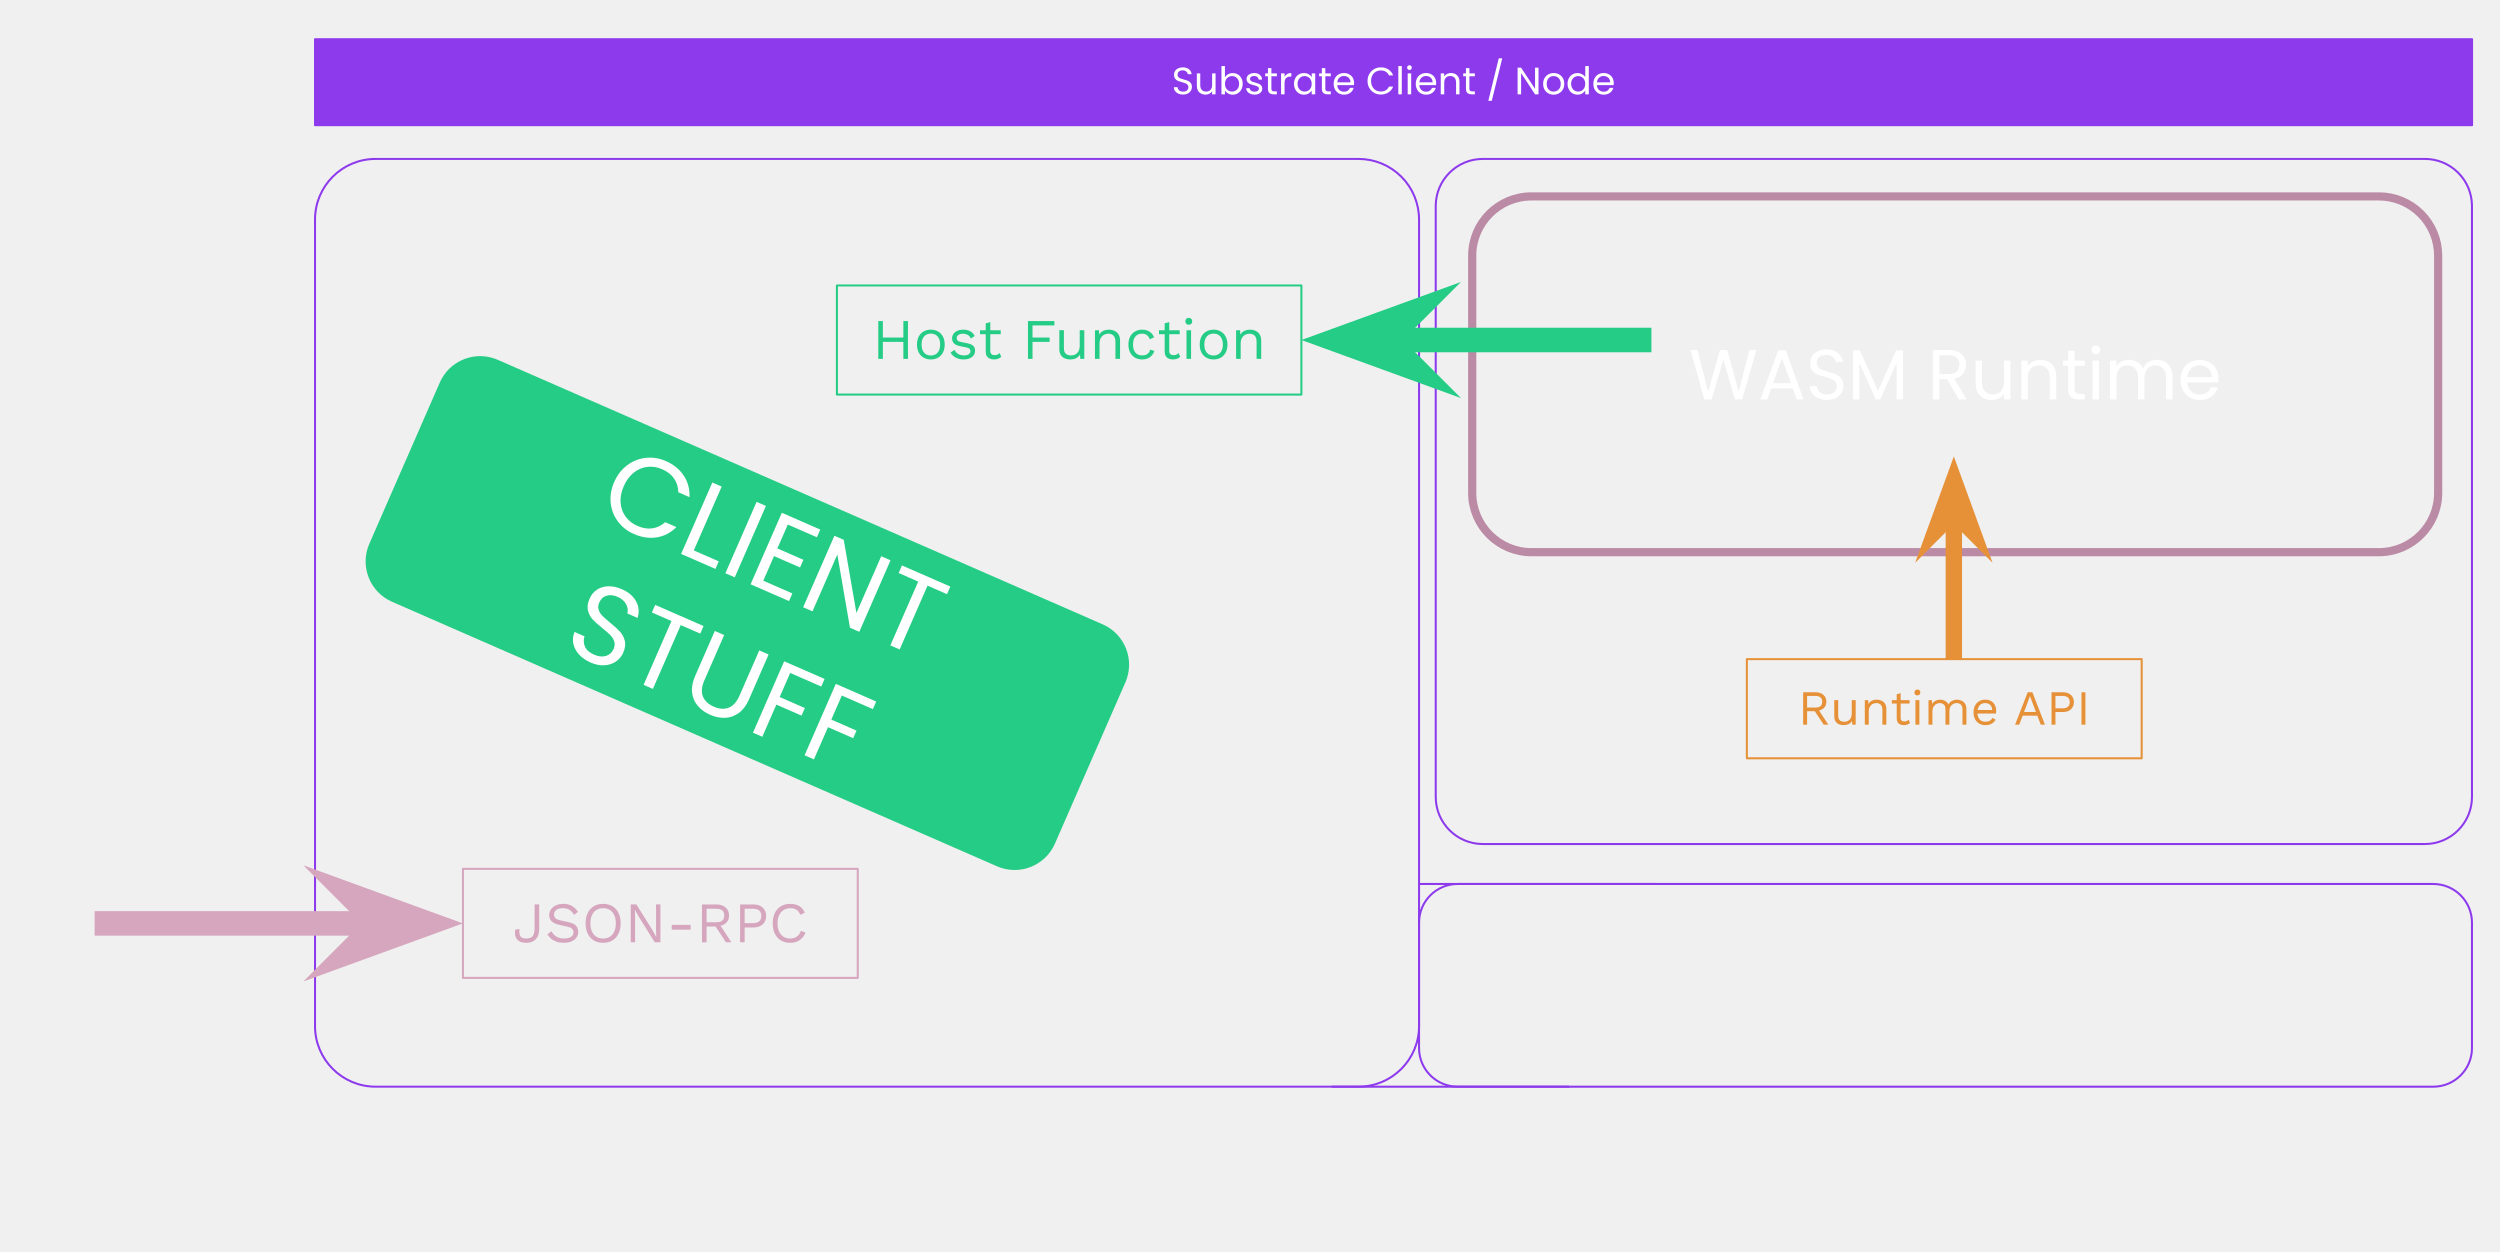
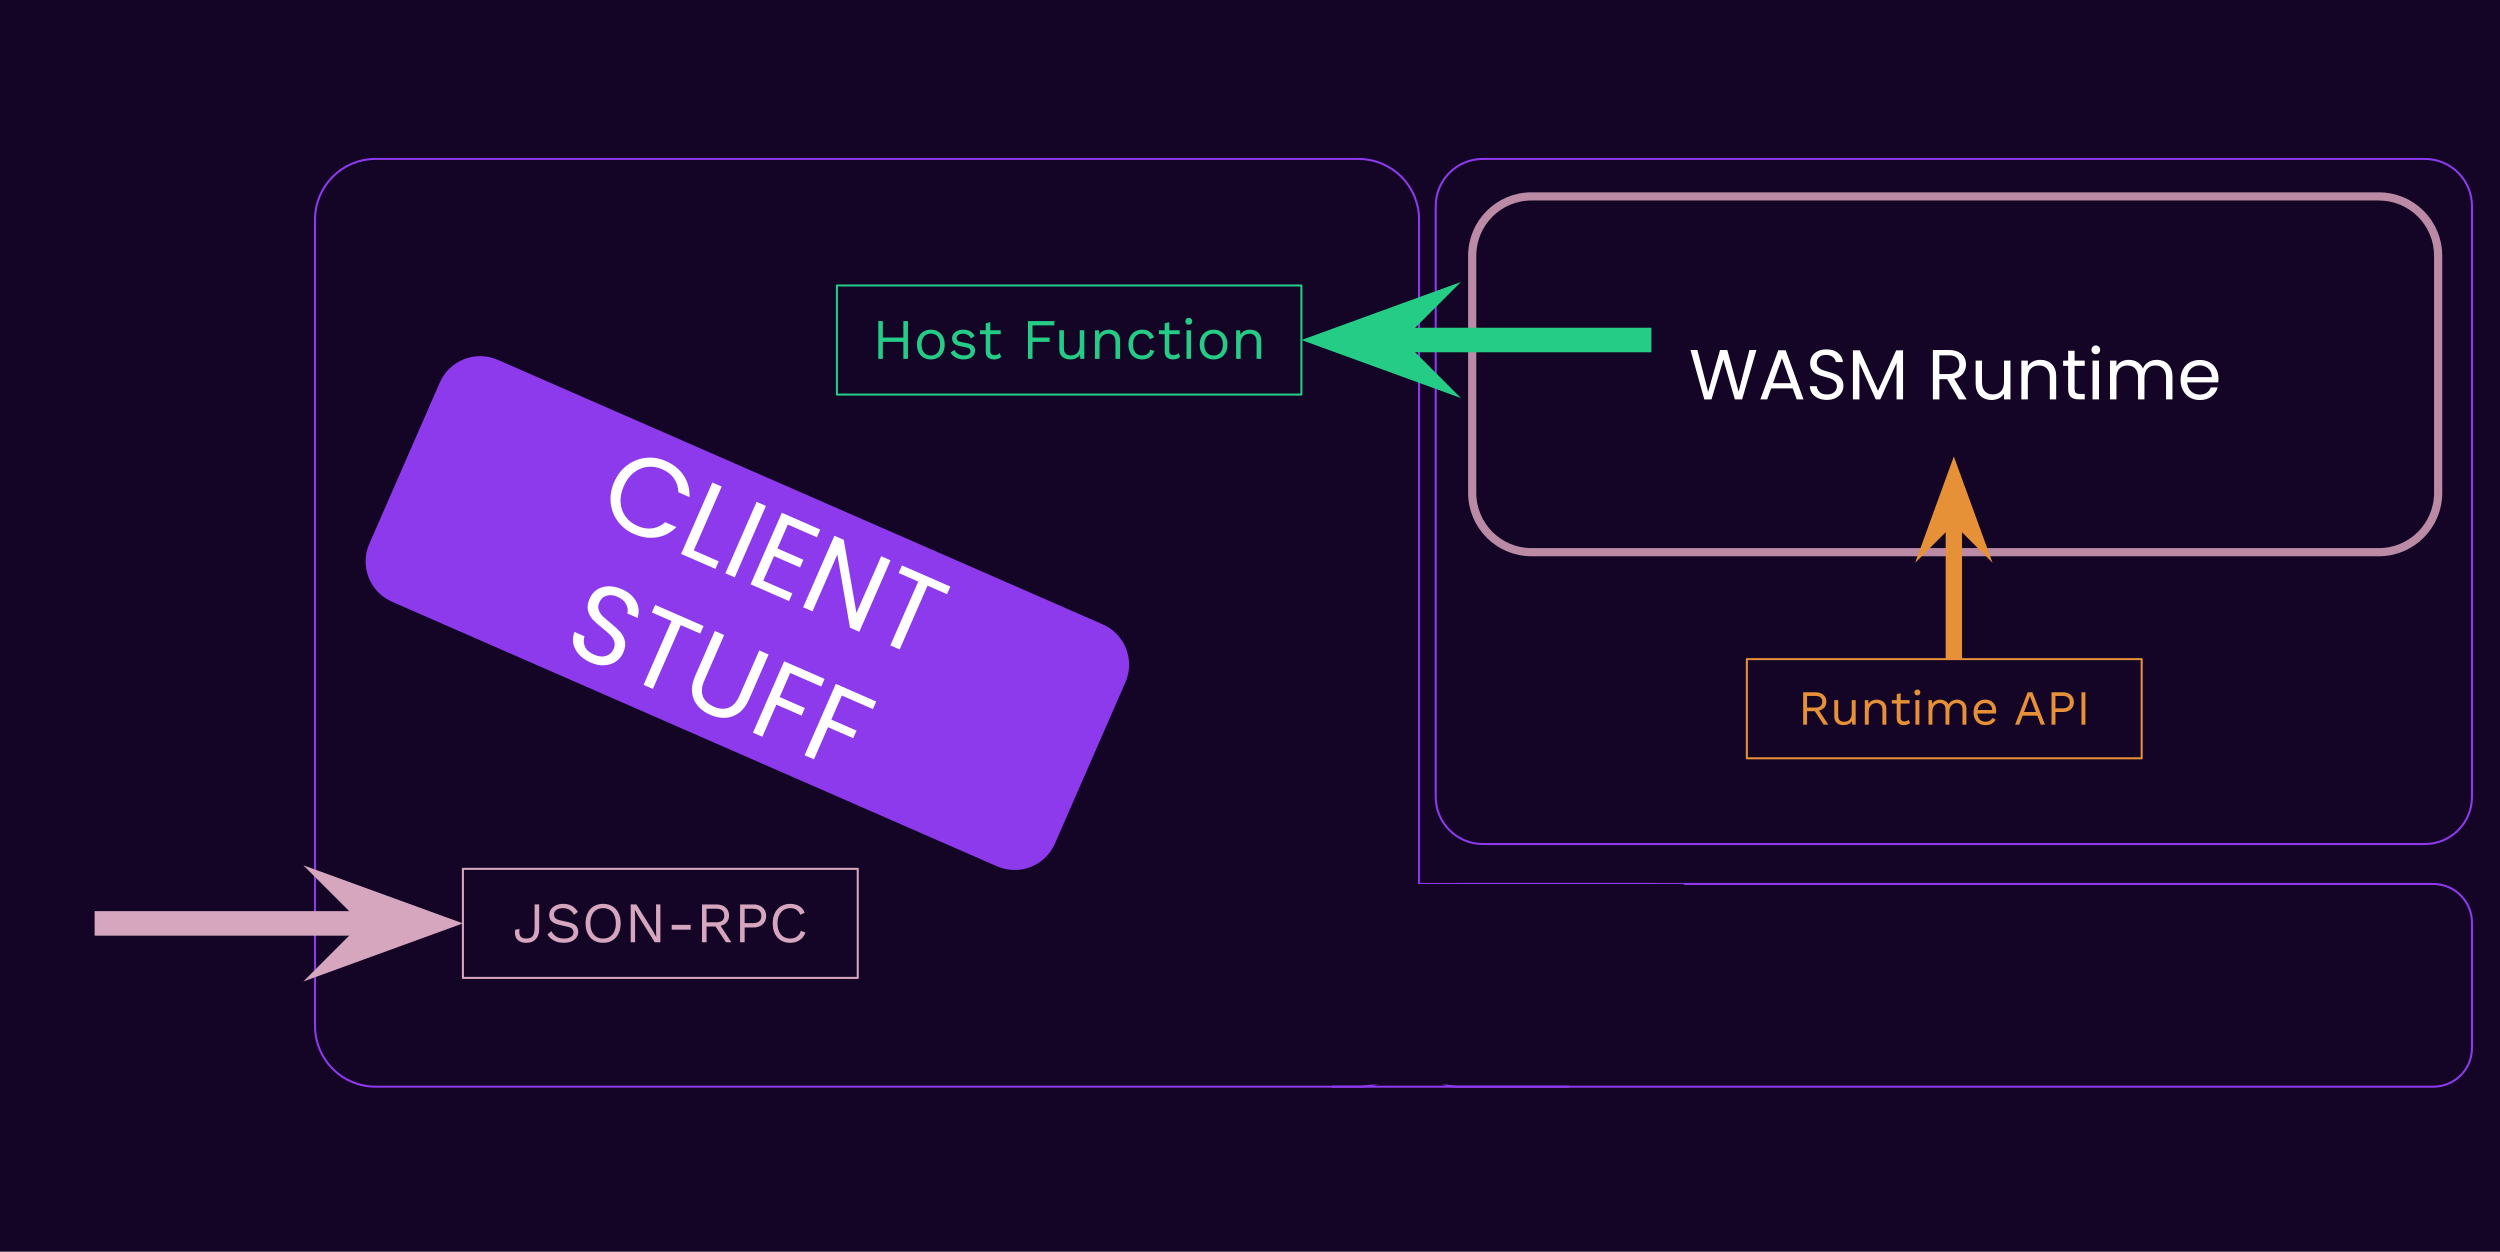
<svg xmlns="http://www.w3.org/2000/svg" version="1.1" viewBox="0.0 0.0 1222.084 611.866" fill="none" stroke="none" stroke-linecap="square" stroke-miterlimit="10">
  <clipPath id="p.0">
    <path d="m0 0l1222.084 0l0 611.866l-1222.084 0l0 -611.866z" clip-rule="nonzero" />
  </clipPath>
  <g clip-path="url(#p.0)">
-     <path fill="#none" d="m0 0l1222.084 0l0 611.866l-1222.084 0z" fill-rule="evenodd" />
-     <path fill="#8d3aed" d="m153.995 19.181l1054.425 0l0 42.016l-1054.425 0z" fill-rule="evenodd" />
-     <path stroke="#8d3aed" stroke-width="1.0" stroke-linejoin="round" stroke-linecap="butt" d="m153.995 19.181l1054.425 0l0 42.016l-1054.425 0z" fill-rule="evenodd" />
-     <path fill="#ffffff" d="m578.321 46.226q-1.297 0 -2.312 -0.453q-1.016 -0.453 -1.594 -1.266q-0.578 -0.812 -0.594 -1.875l1.812 0q0.094 0.906 0.75 1.531q0.672 0.625 1.938 0.625q1.203 0 1.906 -0.594q0.703 -0.609 0.703 -1.562q0 -0.75 -0.422 -1.219q-0.406 -0.469 -1.016 -0.703q-0.609 -0.25 -1.656 -0.516q-1.297 -0.344 -2.078 -0.672q-0.766 -0.344 -1.312 -1.062q-0.547 -0.719 -0.547 -1.938q0 -1.062 0.531 -1.875q0.547 -0.828 1.516 -1.266q0.984 -0.453 2.266 -0.453q1.828 0 2.984 0.922q1.172 0.906 1.312 2.422l-1.859 0q-0.094 -0.75 -0.781 -1.312q-0.688 -0.578 -1.828 -0.578q-1.062 0 -1.734 0.562q-0.672 0.547 -0.672 1.531q0 0.703 0.391 1.156q0.406 0.453 0.984 0.688q0.594 0.219 1.656 0.531q1.297 0.344 2.078 0.688q0.781 0.344 1.344 1.062q0.562 0.719 0.562 1.953q0 0.953 -0.516 1.797q-0.5 0.828 -1.484 1.359q-0.984 0.516 -2.328 0.516zm15.889 -10.344l0 10.219l-1.688 0l0 -1.516q-0.484 0.781 -1.359 1.234q-0.875 0.438 -1.906 0.438q-1.203 0 -2.156 -0.5q-0.953 -0.5 -1.5 -1.484q-0.547 -0.984 -0.547 -2.406l0 -5.984l1.672 0l0 5.766q0 1.5 0.766 2.312q0.766 0.812 2.094 0.812q1.359 0 2.141 -0.828q0.797 -0.844 0.797 -2.453l0 -5.609l1.688 0zm4.581 1.891q0.516 -0.906 1.516 -1.484q1.016 -0.578 2.297 -0.578q1.391 0 2.484 0.656q1.109 0.656 1.734 1.844q0.641 1.172 0.641 2.734q0 1.562 -0.641 2.781q-0.625 1.203 -1.734 1.875q-1.109 0.672 -2.484 0.672q-1.312 0 -2.312 -0.578q-1.0 -0.578 -1.5 -1.484l0 1.891l-1.703 0l0 -13.812l1.703 0l0 5.484zm6.938 3.172q0 -1.156 -0.469 -2.0q-0.469 -0.859 -1.266 -1.312q-0.781 -0.453 -1.734 -0.453q-0.938 0 -1.734 0.469q-0.797 0.453 -1.266 1.328q-0.469 0.859 -0.469 2.0q0 1.156 0.469 2.031q0.469 0.859 1.266 1.312q0.797 0.453 1.734 0.453q0.953 0 1.734 -0.453q0.797 -0.453 1.266 -1.312q0.469 -0.875 0.469 -2.062zm7.596 5.328q-1.188 0 -2.125 -0.406q-0.922 -0.406 -1.469 -1.125q-0.531 -0.719 -0.594 -1.641l1.75 0q0.078 0.766 0.719 1.25q0.656 0.484 1.688 0.484q0.969 0 1.531 -0.422q0.562 -0.438 0.562 -1.094q0 -0.672 -0.594 -1.0q-0.594 -0.328 -1.844 -0.641q-1.141 -0.297 -1.859 -0.594q-0.719 -0.312 -1.234 -0.922q-0.516 -0.609 -0.516 -1.594q0 -0.797 0.469 -1.438q0.469 -0.656 1.328 -1.031q0.859 -0.391 1.953 -0.391q1.703 0 2.75 0.859q1.047 0.859 1.109 2.344l-1.688 0q-0.062 -0.797 -0.656 -1.281q-0.578 -0.484 -1.562 -0.484q-0.922 0 -1.469 0.391q-0.531 0.391 -0.531 1.031q0 0.5 0.328 0.828q0.328 0.328 0.812 0.531q0.5 0.188 1.375 0.422q1.109 0.297 1.797 0.594q0.688 0.281 1.172 0.859q0.5 0.578 0.516 1.516q0 0.844 -0.469 1.516q-0.453 0.672 -1.312 1.062q-0.844 0.375 -1.938 0.375zm8.176 -9.0l0 6.031q0 0.75 0.312 1.062q0.328 0.297 1.109 0.297l1.25 0l0 1.438l-1.531 0q-1.406 0 -2.125 -0.656q-0.703 -0.656 -0.703 -2.141l0 -6.031l-1.328 0l0 -1.391l1.328 0l0 -2.578l1.688 0l0 2.578l2.672 0l0 1.391l-2.672 0zm6.432 0.266q0.438 -0.875 1.266 -1.359q0.844 -0.484 2.031 -0.484l0 1.75l-0.453 0q-2.844 0 -2.844 3.094l0 5.562l-1.703 0l0 -10.219l1.703 0l0 1.656zm4.615 3.406q0 -1.562 0.641 -2.734q0.641 -1.188 1.75 -1.844q1.109 -0.656 2.469 -0.656q1.344 0 2.328 0.578q0.984 0.578 1.469 1.453l0 -1.859l1.719 0l0 10.219l-1.719 0l0 -1.906q-0.5 0.906 -1.5 1.5q-1.0 0.578 -2.312 0.578q-1.375 0 -2.469 -0.672q-1.094 -0.672 -1.734 -1.875q-0.641 -1.219 -0.641 -2.781zm8.656 0.031q0 -1.156 -0.469 -2.016q-0.453 -0.859 -1.25 -1.312q-0.797 -0.469 -1.75 -0.469q-0.953 0 -1.734 0.453q-0.781 0.453 -1.25 1.312q-0.469 0.844 -0.469 2.0q0 1.188 0.469 2.062q0.469 0.859 1.25 1.312q0.781 0.453 1.734 0.453q0.953 0 1.75 -0.453q0.797 -0.453 1.25 -1.312q0.469 -0.875 0.469 -2.031zm6.659 -3.703l0 6.031q0 0.75 0.312 1.062q0.328 0.297 1.109 0.297l1.25 0l0 1.438l-1.531 0q-1.406 0 -2.125 -0.656q-0.703 -0.656 -0.703 -2.141l0 -6.031l-1.328 0l0 -1.391l1.328 0l0 -2.578l1.688 0l0 2.578l2.672 0l0 1.391l-2.672 0zm14.057 3.328q0 0.484 -0.062 1.016l-8.172 0q0.094 1.516 1.031 2.375q0.953 0.844 2.297 0.844q1.094 0 1.828 -0.516q0.75 -0.516 1.047 -1.375l1.828 0q-0.406 1.484 -1.641 2.406q-1.234 0.922 -3.062 0.922q-1.453 0 -2.609 -0.656q-1.141 -0.656 -1.797 -1.859q-0.656 -1.203 -0.656 -2.781q0 -1.594 0.641 -2.781q0.641 -1.203 1.781 -1.844q1.141 -0.641 2.641 -0.641q1.453 0 2.562 0.641q1.125 0.625 1.734 1.734q0.609 1.109 0.609 2.516zm-1.75 -0.359q0 -0.969 -0.438 -1.672q-0.422 -0.703 -1.172 -1.062q-0.734 -0.359 -1.625 -0.359q-1.281 0 -2.188 0.828q-0.906 0.812 -1.031 2.266l6.453 0zm8.329 -0.656q0 -1.891 0.859 -3.406q0.859 -1.531 2.344 -2.391q1.484 -0.859 3.297 -0.859q2.125 0 3.703 1.031q1.594 1.016 2.328 2.906l-2.047 0q-0.531 -1.172 -1.547 -1.797q-1.016 -0.641 -2.438 -0.641q-1.359 0 -2.453 0.641q-1.078 0.625 -1.703 1.797q-0.609 1.156 -0.609 2.719q0 1.547 0.609 2.719q0.625 1.172 1.703 1.812q1.094 0.625 2.453 0.625q1.422 0 2.438 -0.625q1.016 -0.625 1.547 -1.797l2.047 0q-0.734 1.859 -2.328 2.875q-1.578 1.016 -3.703 1.016q-1.812 0 -3.297 -0.844q-1.484 -0.844 -2.344 -2.359q-0.859 -1.516 -0.859 -3.422zm16.746 -7.297l0 13.812l-1.703 0l0 -13.812l1.703 0zm3.761 1.922q-0.484 0 -0.828 -0.328q-0.328 -0.344 -0.328 -0.828q0 -0.484 0.328 -0.812q0.344 -0.344 0.828 -0.344q0.469 0 0.797 0.344q0.328 0.328 0.328 0.812q0 0.484 -0.328 0.828q-0.328 0.328 -0.797 0.328zm0.828 1.672l0 10.219l-1.703 0l0 -10.219l1.703 0zm12.214 4.719q0 0.484 -0.062 1.016l-8.172 0q0.094 1.516 1.031 2.375q0.953 0.844 2.297 0.844q1.094 0 1.828 -0.516q0.75 -0.516 1.047 -1.375l1.828 0q-0.406 1.484 -1.641 2.406q-1.234 0.922 -3.062 0.922q-1.453 0 -2.609 -0.656q-1.141 -0.656 -1.797 -1.859q-0.656 -1.203 -0.656 -2.781q0 -1.594 0.641 -2.781q0.641 -1.203 1.781 -1.844q1.141 -0.641 2.641 -0.641q1.453 0 2.562 0.641q1.125 0.625 1.734 1.734q0.609 1.109 0.609 2.516zm-1.75 -0.359q0 -0.969 -0.438 -1.672q-0.422 -0.703 -1.172 -1.062q-0.734 -0.359 -1.625 -0.359q-1.281 0 -2.188 0.828q-0.906 0.812 -1.031 2.266l6.453 0zm8.973 -4.547q1.859 0 3.016 1.125q1.156 1.125 1.156 3.25l0 6.031l-1.672 0l0 -5.781q0 -1.531 -0.766 -2.344q-0.766 -0.812 -2.094 -0.812q-1.344 0 -2.141 0.844q-0.781 0.844 -0.781 2.438l0 5.656l-1.703 0l0 -10.219l1.703 0l0 1.453q0.5 -0.781 1.359 -1.203q0.875 -0.438 1.922 -0.438zm9.018 1.578l0 6.031q0 0.75 0.312 1.062q0.328 0.297 1.109 0.297l1.25 0l0 1.438l-1.531 0q-1.406 0 -2.125 -0.656q-0.703 -0.656 -0.703 -2.141l0 -6.031l-1.328 0l0 -1.391l1.328 0l0 -2.578l1.688 0l0 2.578l2.672 0l0 1.391l-2.672 0zm16.053 -8.75l-5.109 20.75l-1.688 0l5.094 -20.75l1.703 0zm17.737 17.578l-1.688 0l-6.828 -10.359l0 10.359l-1.703 0l0 -13.016l1.703 0l6.828 10.328l0 -10.328l1.688 0l0 13.016zm7.35 0.172q-1.438 0 -2.609 -0.656q-1.156 -0.656 -1.828 -1.859q-0.656 -1.203 -0.656 -2.781q0 -1.578 0.688 -2.781q0.688 -1.203 1.859 -1.844q1.172 -0.641 2.625 -0.641q1.453 0 2.625 0.641q1.188 0.641 1.859 1.844q0.688 1.188 0.688 2.781q0 1.578 -0.703 2.781q-0.703 1.203 -1.906 1.859q-1.188 0.656 -2.641 0.656zm0 -1.5q0.922 0 1.719 -0.422q0.797 -0.438 1.297 -1.297q0.5 -0.859 0.5 -2.078q0 -1.234 -0.484 -2.094q-0.484 -0.859 -1.281 -1.281q-0.781 -0.422 -1.688 -0.422q-0.938 0 -1.719 0.422q-0.766 0.422 -1.234 1.281q-0.469 0.859 -0.469 2.094q0 1.25 0.453 2.109q0.469 0.844 1.234 1.266q0.766 0.422 1.672 0.422zm6.846 -3.828q0 -1.562 0.641 -2.734q0.641 -1.188 1.75 -1.844q1.109 -0.656 2.484 -0.656q1.188 0 2.219 0.547q1.031 0.547 1.562 1.453l0 -5.422l1.719 0l0 13.812l-1.719 0l0 -1.922q-0.5 0.922 -1.484 1.516q-0.984 0.578 -2.312 0.578q-1.359 0 -2.469 -0.672q-1.109 -0.672 -1.75 -1.875q-0.641 -1.219 -0.641 -2.781zm8.656 0.031q0 -1.156 -0.469 -2.016q-0.453 -0.859 -1.25 -1.312q-0.797 -0.469 -1.75 -0.469q-0.953 0 -1.734 0.453q-0.781 0.453 -1.25 1.312q-0.469 0.844 -0.469 2.0q0 1.188 0.469 2.062q0.469 0.859 1.25 1.312q0.781 0.453 1.734 0.453q0.953 0 1.75 -0.453q0.797 -0.453 1.25 -1.312q0.469 -0.875 0.469 -2.031zm13.924 -0.375q0 0.484 -0.062 1.016l-8.172 0q0.094 1.516 1.031 2.375q0.953 0.844 2.297 0.844q1.094 0 1.828 -0.516q0.75 -0.516 1.047 -1.375l1.828 0q-0.406 1.484 -1.641 2.406q-1.234 0.922 -3.062 0.922q-1.453 0 -2.609 -0.656q-1.141 -0.656 -1.797 -1.859q-0.656 -1.203 -0.656 -2.781q0 -1.594 0.641 -2.781q0.641 -1.203 1.781 -1.844q1.141 -0.641 2.641 -0.641q1.453 0 2.562 0.641q1.125 0.625 1.734 1.734q0.609 1.109 0.609 2.516zm-1.75 -0.359q0 -0.969 -0.438 -1.672q-0.422 -0.703 -1.172 -1.062q-0.734 -0.359 -1.625 -0.359q-1.281 0 -2.188 0.828q-0.906 0.812 -1.031 2.266l6.453 0z" fill-rule="nonzero" />
+     <path fill="#140526" d="m0 0l1222.084 0l0 611.866l-1222.084 0z" fill-rule="evenodd" />
    <path fill="#000000" fill-opacity="0.0" d="m153.995 107.295l0 0c0 -16.351 13.255 -29.605 29.605 -29.605l480.475 0c7.852 0 15.382 3.119 20.934 8.671c5.552 5.552 8.671 13.082 8.671 20.934l0 394.301c0 16.351 -13.255 29.605 -29.605 29.605l-480.475 0c-16.351 0 -29.605 -13.255 -29.605 -29.605z" fill-rule="evenodd" />
    <path stroke="#8d3aed" stroke-width="1.0" stroke-linejoin="round" stroke-linecap="butt" d="m153.995 107.295l0 0c0 -16.351 13.255 -29.605 29.605 -29.605l480.475 0c7.852 0 15.382 3.119 20.934 8.671c5.552 5.552 8.671 13.082 8.671 20.934l0 394.301c0 16.351 -13.255 29.605 -29.605 29.605l-480.475 0c-16.351 0 -29.605 -13.255 -29.605 -29.605z" fill-rule="evenodd" />
    <path fill="#000000" fill-opacity="0.0" d="m693.672 451.022l0 0c0 -10.438 8.462 -18.9 18.9 -18.9l476.909 0c5.013 0 9.82 1.991 13.364 5.536c3.544 3.544 5.536 8.352 5.536 13.364l0 61.287c0 10.438 -8.462 18.9 -18.9 18.9l-476.909 0l0 0c-10.438 0 -18.9 -8.462 -18.9 -18.9z" fill-rule="evenodd" />
    <path stroke="#8d3aed" stroke-width="1.0" stroke-linejoin="round" stroke-linecap="butt" d="m693.672 451.022l0 0c0 -10.438 8.462 -18.9 18.9 -18.9l476.909 0c5.013 0 9.82 1.991 13.364 5.536c3.544 3.544 5.536 8.352 5.536 13.364l0 61.287c0 10.438 -8.462 18.9 -18.9 18.9l-476.909 0l0 0c-10.438 0 -18.9 -8.462 -18.9 -18.9z" fill-rule="evenodd" />
    <path fill="#000000" fill-opacity="0.0" d="m701.832 100.714l0 0c0 -12.716 10.308 -23.024 23.024 -23.024l460.503 0c6.106 0 11.963 2.426 16.281 6.744c4.318 4.318 6.744 10.174 6.744 16.281l0 288.849c0 12.716 -10.308 23.024 -23.024 23.024l-460.503 0c-12.716 0 -23.024 -10.308 -23.024 -23.024z" fill-rule="evenodd" />
    <path stroke="#8d3aed" stroke-width="1.0" stroke-linejoin="round" stroke-linecap="butt" d="m701.832 100.714l0 0c0 -12.716 10.308 -23.024 23.024 -23.024l460.503 0c6.106 0 11.963 2.426 16.281 6.744c4.318 4.318 6.744 10.174 6.744 16.281l0 288.849c0 12.716 -10.308 23.024 -23.024 23.024l-460.503 0c-12.716 0 -23.024 -10.308 -23.024 -23.024z" fill-rule="evenodd" />
    <path fill="#000000" fill-opacity="0.0" d="m955.108 145.084l0 0l0 25.992l0 0l0 -25.992z" fill-rule="nonzero" />
    <path fill="#000000" fill-opacity="0.0" d="m955.108 166.084l0 0l0 25.992l0 0l0 -25.992z" fill-rule="nonzero" />
    <path fill="#000000" fill-opacity="0.0" d="m955.108 187.084l0 0l0 25.992l0 0l0 -25.992z" fill-rule="nonzero" />
    <path fill="#000000" fill-opacity="0.0" d="m955.108 208.084l0 0l0 25.992l0 0l0 -25.992z" fill-rule="nonzero" />
    <path fill="#000000" fill-opacity="0.0" d="m955.108 229.084l0 0l0 25.992l0 0l0 -25.992z" fill-rule="nonzero" />
    <path fill="#000000" fill-opacity="0.0" d="m955.108 250.084l0 0l0 25.992l0 0l0 -25.992z" fill-rule="nonzero" />
    <path fill="#000000" fill-opacity="0.0" d="m955.108 271.084l0 0l0 25.992l0 0l0 -25.992z" fill-rule="nonzero" />
    <path fill="#000000" fill-opacity="0.0" d="m955.108 292.084l0 0l0 25.992l0 0l0 -25.992z" fill-rule="nonzero" />
    <path fill="#000000" fill-opacity="0.0" d="m955.108 312.479l0 0l0 36l0 0l0 -36z" fill-rule="nonzero" />
    <path fill="#000000" fill-opacity="0.0" d="m719.665 124.992l0 0c0 -16.009 12.978 -28.987 28.987 -28.987l414.214 0c7.688 0 15.061 3.054 20.497 8.49c5.436 5.436 8.49 12.809 8.49 20.497l0 115.946c0 16.009 -12.978 28.987 -28.987 28.987l-414.214 0c-16.009 0 -28.987 -12.978 -28.987 -28.987z" fill-rule="evenodd" />
    <path stroke="#bb8ba6" stroke-width="4.0" stroke-linejoin="round" stroke-linecap="butt" d="m719.665 124.992l0 0c0 -16.009 12.978 -28.987 28.987 -28.987l414.214 0c7.688 0 15.061 3.054 20.497 8.49c5.436 5.436 8.49 12.809 8.49 20.497l0 115.946c0 16.009 -12.978 28.987 -28.987 28.987l-414.214 0c-16.009 0 -28.987 -12.978 -28.987 -28.987z" fill-rule="evenodd" />
    <path fill="#ffffff" d="m858.604 171.089l-7.0 24.156l-3.547 0l-5.609 -19.438l-5.812 19.438l-3.5 0.031l-6.766 -24.188l3.359 0l5.266 20.484l5.828 -20.484l3.531 0l5.547 20.406l5.297 -20.406l3.406 0zm17.746 18.781l-10.547 0l-1.938 5.375l-3.328 0l8.734 -24.016l3.641 0l8.703 24.016l-3.328 0l-1.938 -5.375zm-0.906 -2.562l-4.375 -12.203l-4.359 12.203l8.734 0zm17.64 8.188q-2.391 0 -4.281 -0.844q-1.891 -0.859 -2.969 -2.359q-1.062 -1.516 -1.109 -3.5l3.375 0q0.172 1.703 1.391 2.875q1.234 1.156 3.594 1.156q2.25 0 3.547 -1.125q1.297 -1.125 1.297 -2.906q0 -1.375 -0.766 -2.234q-0.75 -0.875 -1.891 -1.328q-1.141 -0.453 -3.094 -0.969q-2.391 -0.625 -3.828 -1.25q-1.438 -0.625 -2.469 -1.953q-1.016 -1.344 -1.016 -3.594q0 -1.969 1.0 -3.484q1.016 -1.531 2.828 -2.359q1.828 -0.844 4.188 -0.844q3.391 0 5.547 1.703q2.172 1.688 2.453 4.5l-3.469 0q-0.172 -1.391 -1.453 -2.438q-1.281 -1.062 -3.391 -1.062q-1.984 0 -3.234 1.031q-1.234 1.016 -1.234 2.859q0 1.312 0.734 2.141q0.75 0.828 1.844 1.266q1.094 0.438 3.062 0.984q2.391 0.656 3.844 1.297q1.453 0.641 2.5 1.984q1.047 1.328 1.047 3.625q0 1.766 -0.938 3.328q-0.938 1.547 -2.781 2.531q-1.828 0.969 -4.328 0.969zm37.187 -24.234l0 23.984l-3.156 0l0 -17.875l-7.969 17.875l-2.219 0l-8.0 -17.922l0 17.922l-3.156 0l0 -23.984l3.391 0l8.875 19.828l8.875 -19.828l3.359 0zm27.311 23.984l-5.75 -9.875l-3.812 0l0 9.875l-3.156 0l0 -24.156l7.797 0q2.734 0 4.625 0.938q1.891 0.938 2.828 2.531q0.938 1.594 0.938 3.641q0 2.484 -1.453 4.391q-1.438 1.906 -4.312 2.531l6.078 10.125l-3.781 0zm-9.562 -12.406l4.641 0q2.562 0 3.844 -1.266q1.281 -1.266 1.281 -3.375q0 -2.156 -1.266 -3.328q-1.266 -1.188 -3.859 -1.188l-4.641 0l0 9.156zm34.759 -6.578l0 18.984l-3.156 0l0 -2.812q-0.906 1.453 -2.516 2.281q-1.609 0.812 -3.547 0.812q-2.219 0 -3.984 -0.922q-1.766 -0.922 -2.797 -2.75q-1.016 -1.844 -1.016 -4.469l0 -11.125l3.109 0l0 10.703q0 2.812 1.422 4.328q1.422 1.5 3.891 1.5q2.531 0 3.984 -1.562q1.453 -1.562 1.453 -4.547l0 -10.422l3.156 0zm14.586 -0.359q3.469 0 5.609 2.109q2.156 2.094 2.156 6.047l0 11.188l-3.125 0l0 -10.75q0 -2.828 -1.422 -4.328q-1.422 -1.516 -3.875 -1.516q-2.5 0 -3.969 1.562q-1.469 1.547 -1.469 4.531l0 10.5l-3.156 0l0 -18.984l3.156 0l0 2.703q0.938 -1.469 2.547 -2.266q1.609 -0.797 3.547 -0.797zm16.774 2.953l0 11.188q0 1.391 0.578 1.969q0.594 0.562 2.062 0.562l2.312 0l0 2.672l-2.844 0q-2.625 0 -3.953 -1.203q-1.312 -1.219 -1.312 -4.0l0 -11.188l-2.453 0l0 -2.594l2.453 0l0 -4.797l3.156 0l0 4.797l4.953 0l0 2.594l-4.953 0zm10.396 -5.688q-0.906 0 -1.531 -0.625q-0.609 -0.625 -0.609 -1.516q0 -0.906 0.609 -1.531q0.625 -0.625 1.531 -0.625q0.859 0 1.469 0.625q0.609 0.625 0.609 1.531q0 0.891 -0.609 1.516q-0.609 0.625 -1.469 0.625zm1.531 3.094l0 18.984l-3.156 0l0 -18.984l3.156 0zm28.197 -0.359q2.219 0 3.953 0.922q1.734 0.922 2.734 2.766q1.016 1.828 1.016 4.469l0 11.188l-3.125 0l0 -10.75q0 -2.828 -1.406 -4.328q-1.391 -1.516 -3.781 -1.516q-2.469 0 -3.922 1.578q-1.453 1.562 -1.453 4.547l0 10.469l-3.125 0l0 -10.75q0 -2.828 -1.406 -4.328q-1.406 -1.516 -3.797 -1.516q-2.453 0 -3.906 1.578q-1.453 1.562 -1.453 4.547l0 10.469l-3.156 0l0 -18.984l3.156 0l0 2.734q0.938 -1.5 2.5 -2.297q1.578 -0.797 3.484 -0.797q2.391 0 4.219 1.078q1.844 1.078 2.75 3.156q0.797 -2.016 2.625 -3.125q1.844 -1.109 4.094 -1.109zm30.196 9.125q0 0.891 -0.109 1.906l-15.172 0q0.172 2.797 1.922 4.375q1.75 1.578 4.234 1.578q2.047 0 3.422 -0.953q1.375 -0.953 1.922 -2.547l3.391 0q-0.75 2.734 -3.047 4.453q-2.281 1.719 -5.688 1.719q-2.703 0 -4.828 -1.203q-2.125 -1.219 -3.344 -3.453q-1.219 -2.234 -1.219 -5.188q0 -2.938 1.172 -5.156q1.188 -2.219 3.312 -3.406q2.141 -1.203 4.906 -1.203q2.703 0 4.781 1.172q2.094 1.172 3.219 3.234q1.125 2.062 1.125 4.672zm-3.266 -0.656q0 -1.812 -0.797 -3.109q-0.797 -1.297 -2.172 -1.969q-1.359 -0.688 -3.016 -0.688q-2.391 0 -4.078 1.531q-1.688 1.531 -1.922 4.234l11.984 0z" fill-rule="nonzero" />
    <path fill="#000000" fill-opacity="0.0" d="m955.105 322.203l0 -99.087" fill-rule="evenodd" />
    <path stroke="#e69138" stroke-width="8.0" stroke-linejoin="round" stroke-linecap="butt" d="m955.105 322.203l0 -71.67" fill-rule="evenodd" />
    <path fill="#e69138" stroke="#e69138" stroke-width="8.0" stroke-linecap="butt" d="m955.105 250.533l8.997 8.997l-8.997 -24.718l-8.997 24.718z" fill-rule="evenodd" />
    <path fill="#000000" fill-opacity="0.0" d="m650.999 531.21l116.157 0" fill-rule="evenodd" />
    <path stroke="#8d3aed" stroke-width="1.0" stroke-linejoin="round" stroke-linecap="butt" d="m650.999 531.21l116.157 0" fill-rule="evenodd" />
    <path fill="#000000" fill-opacity="0.0" d="m693.672 432.122l116.158 0" fill-rule="evenodd" />
    <path stroke="#8d3aed" stroke-width="1.0" stroke-linejoin="round" stroke-linecap="butt" d="m693.672 432.122l116.158 0" fill-rule="evenodd" />
-     <path fill="#none" d="m660.096 432.122l163.024 0l0 98.079l-163.024 0z" fill-rule="evenodd" />
-     <path fill="#24cc85" d="m214.989 186.987l0 0c4.758 -10.886 17.439 -15.853 28.324 -11.093l295.73 129.314c5.227 2.286 9.333 6.555 11.414 11.868c2.081 5.313 1.966 11.235 -0.318 16.463l-34.456 78.844c-4.758 10.886 -17.439 15.853 -28.324 11.093l-295.73 -129.314c-10.885 -4.76 -15.853 -17.444 -11.096 -28.33z" fill-rule="evenodd" />
+     <path fill="#140526" d="m660.096 432.122l163.024 0l0 98.079l-163.024 0z" fill-rule="evenodd" />
+     <path fill="#8d3aed" d="m214.989 186.987l0 0c4.758 -10.886 17.439 -15.853 28.324 -11.093l295.73 129.314c5.227 2.286 9.333 6.555 11.414 11.868c2.081 5.313 1.966 11.235 -0.318 16.463l-34.456 78.844c-4.758 10.886 -17.439 15.853 -28.324 11.093l-295.73 -129.314c-10.885 -4.76 -15.853 -17.444 -11.096 -28.33z" fill-rule="evenodd" />
    <path fill="#ffffff" d="m300.236 235.641q2.234 -5.111 6.322 -8.184q4.088 -3.073 9.075 -3.637q4.987 -0.565 9.855 1.564q5.698 2.492 8.742 7.114q3.065 4.614 2.817 10.526l-5.469 -2.391q-0.069 -3.782 -2.059 -6.682q-1.975 -2.893 -5.784 -4.558q-3.665 -1.603 -7.316 -1.17q-3.636 0.439 -6.667 2.849q-3.01 2.401 -4.85 6.611q-1.821 4.166 -1.545 8.022q0.297 3.847 2.444 6.816q2.162 2.975 5.827 4.577q3.808 1.665 7.26 1.179q3.473 -0.494 6.295 -3.011l5.469 2.391q-4.151 4.154 -9.613 5.023q-5.441 0.861 -11.139 -1.63q-4.867 -2.128 -7.853 -6.145q-2.985 -4.017 -3.519 -9.076q-0.528 -5.074 1.706 -10.185zm38.911 33.42l12.212 5.34l-1.621 3.708l-16.779 -7.337l15.255 -34.906l4.567 1.997l-13.634 31.198zm35.268 -21.738l-15.255 34.906l-4.567 -1.997l15.255 -34.906l4.567 1.997zm10.699 9.095l-5.099 11.669l12.713 5.559l-1.639 3.751l-12.713 -5.559l-5.256 12.027l14.216 6.216l-1.639 3.751l-18.783 -8.213l15.28 -34.963l18.783 8.213l-1.646 3.766l-14.216 -6.216zm34.933 52.435l-4.553 -1.991l-6.18 -35.803l-12.145 27.79l-4.567 -1.997l15.28 -34.963l4.567 1.997l6.199 35.76l12.126 -27.747l4.553 1.991l-15.28 34.963zm44.504 -22.116l-1.621 3.708l-9.52 -4.163l-13.634 31.198l-4.553 -1.991l13.634 -31.198l-9.563 -4.182l1.621 -3.708l23.636 10.335z" fill-rule="nonzero" />
    <path fill="#ffffff" d="m288.702 323.863q-3.45 -1.509 -5.653 -3.921q-2.182 -2.421 -2.791 -5.279q-0.595 -2.852 0.599 -5.741l4.868 2.128q-0.833 2.569 0.21 5.02q1.057 2.458 4.45 3.941q3.264 1.427 5.847 0.629q2.589 -0.812 3.709 -3.375q0.876 -2.004 0.318 -3.732q-0.558 -1.728 -1.937 -3.098q-1.359 -1.379 -3.833 -3.364q-3.056 -2.411 -4.738 -4.22q-1.682 -1.81 -2.332 -4.379q-0.63 -2.578 0.79 -5.828q1.251 -2.863 3.661 -4.436q2.424 -1.566 5.584 -1.617q3.16 -0.051 6.553 1.433q4.91 2.147 6.955 5.975q2.065 3.819 0.689 8.061l-4.996 -2.185q0.618 -2.117 -0.573 -4.463q-1.177 -2.34 -4.227 -3.673q-2.849 -1.246 -5.303 -0.546q-2.448 0.686 -3.606 3.335q-0.832 1.904 -0.284 3.576q0.548 1.672 1.848 2.991q1.306 1.304 3.819 3.358q3.031 2.468 4.729 4.319q1.704 1.837 2.363 4.427q0.659 2.59 -0.781 5.883q-1.12 2.563 -3.469 4.23q-2.328 1.659 -5.604 1.898q-3.255 0.231 -6.863 -1.347zm55.223 -17.838l-1.621 3.708l-9.52 -4.163l-13.634 31.198l-4.553 -1.991l13.634 -31.198l-9.563 -4.182l1.621 -3.708l23.636 10.335zm10.07 4.403l-9.655 22.092q-2.034 4.653 -0.746 7.911q1.294 3.243 5.345 5.015q4.009 1.753 7.267 0.5q3.265 -1.267 5.298 -5.92l9.655 -22.092l4.567 1.997l-9.63 22.035q-1.902 4.353 -4.971 6.575q-3.048 2.214 -6.658 2.358q-3.61 0.144 -7.318 -1.477q-3.708 -1.621 -6.054 -4.37q-2.346 -2.748 -2.777 -6.484q-0.425 -3.75 1.478 -8.102l9.63 -22.035l4.567 1.997zm49.078 21.46l-1.621 3.708l-15.175 -6.636l-5.143 11.769l12.312 5.384l-1.621 3.708l-12.312 -5.384l-6.87 15.721l-4.567 -1.997l15.255 -34.906l19.742 8.633zm25.239 11.036l-1.621 3.708l-15.175 -6.636l-5.143 11.769l12.312 5.384l-1.621 3.708l-12.312 -5.384l-6.87 15.721l-4.567 -1.997l15.255 -34.906l19.742 8.633z" fill-rule="nonzero" />
    <path fill="#000000" fill-opacity="0.0" d="m807.262 166.21l-171.087 0" fill-rule="evenodd" />
    <path stroke="#24cc85" stroke-width="12.0" stroke-linejoin="round" stroke-linecap="butt" d="m807.262 166.21l-129.962 0" fill-rule="evenodd" />
    <path fill="#24cc85" stroke="#24cc85" stroke-width="12.0" stroke-linecap="butt" d="m677.301 166.21l13.495 -13.495l-37.077 13.495l37.077 13.495z" fill-rule="evenodd" />
    <path fill="#000000" fill-opacity="0.0" d="m853.921 322.202l193.008 0l0 48.472l-193.008 0z" fill-rule="evenodd" />
    <path stroke="#e69138" stroke-width="1.0" stroke-linejoin="round" stroke-linecap="butt" d="m853.921 322.202l193.008 0l0 48.472l-193.008 0z" fill-rule="evenodd" />
    <path fill="#e69138" d="m887.439 338.398q2.422 0 3.875 1.25q1.469 1.25 1.469 3.391q0 2.125 -1.484 3.312q-1.469 1.188 -3.891 1.188l-0.156 0.125l-3.891 0l0 6.578l-1.922 0l0 -15.844l6.0 0zm-0.031 7.469q1.703 0 2.531 -0.703q0.828 -0.719 0.828 -2.125q0 -1.422 -0.828 -2.125q-0.828 -0.719 -2.531 -0.719l-4.047 0l0 5.672l4.047 0zm1.109 0.391l5.234 7.984l-2.281 0l-4.562 -6.938l1.609 -1.047zm12.602 8.219q-1.156 0 -2.172 -0.422q-1.016 -0.438 -1.656 -1.406q-0.641 -0.969 -0.641 -2.531l0 -7.875l1.922 0l0 7.375q0 1.812 0.781 2.5q0.797 0.688 2.25 0.688q0.672 0 1.312 -0.219q0.656 -0.234 1.172 -0.719q0.516 -0.5 0.812 -1.266q0.297 -0.781 0.297 -1.828l0 -6.531l1.922 0l0 12.0l-1.688 0l-0.109 -1.828q-0.625 1.078 -1.703 1.578q-1.062 0.484 -2.5 0.484zm10.464 -0.234l0 -12.0l1.672 0l0.172 2.688l-0.312 -0.266q0.391 -0.953 1.031 -1.547q0.656 -0.594 1.5 -0.844q0.859 -0.266 1.766 -0.266q1.297 0 2.344 0.5q1.062 0.484 1.703 1.5q0.641 1.0 0.641 2.547l0 7.688l-1.922 0l0 -7.016q0 -1.984 -0.859 -2.766q-0.844 -0.781 -2.094 -0.781q-0.859 0 -1.734 0.406q-0.859 0.406 -1.422 1.328q-0.562 0.906 -0.562 2.438l0 6.391l-1.922 0zm17.516 -15.406l0 12.094q0 0.891 0.5 1.328q0.516 0.422 1.297 0.422q0.703 0 1.203 -0.234q0.5 -0.25 0.906 -0.656l0.672 1.609q-0.547 0.5 -1.312 0.797q-0.75 0.281 -1.734 0.281q-0.906 0 -1.703 -0.312q-0.781 -0.328 -1.25 -1.031q-0.469 -0.719 -0.5 -1.859l0 -11.906l1.922 -0.531zm4.375 3.406l0 1.656l-8.688 0l0 -1.656l8.688 0zm3.806 -2.297q-0.641 0 -1.047 -0.391q-0.391 -0.406 -0.391 -1.062q0 -0.641 0.391 -1.031q0.406 -0.406 1.047 -0.406q0.656 0 1.047 0.406q0.391 0.391 0.391 1.031q0 0.656 -0.391 1.062q-0.391 0.391 -1.047 0.391zm0.969 2.297l0 12.0l-1.922 0l0 -12.0l1.922 0zm4.462 12.0l0 -12.0l1.672 0l0.125 1.875q0.656 -1.109 1.688 -1.609q1.047 -0.5 2.156 -0.5q1.266 0 2.391 0.578q1.141 0.562 1.734 1.766q0.391 -0.812 1.078 -1.328q0.703 -0.516 1.531 -0.766q0.828 -0.25 1.562 -0.25q1.156 0 2.203 0.484q1.047 0.469 1.719 1.484q0.672 1.0 0.672 2.578l0 7.688l-1.922 0l0 -7.484q0 -1.641 -0.828 -2.359q-0.812 -0.719 -2.0 -0.719q-0.938 0 -1.766 0.469q-0.812 0.453 -1.312 1.344q-0.484 0.875 -0.484 2.172l0 6.578l-1.922 0l0 -7.484q0 -1.641 -0.812 -2.359q-0.812 -0.719 -2.016 -0.719q-0.797 0 -1.625 0.422q-0.828 0.422 -1.375 1.344q-0.547 0.906 -0.547 2.391l0 6.406l-1.922 0zm27.888 0.234q-1.703 0 -3.047 -0.734q-1.328 -0.75 -2.078 -2.156q-0.734 -1.406 -0.734 -3.344q0 -1.938 0.734 -3.344q0.75 -1.406 2.047 -2.141q1.297 -0.75 2.953 -0.75q1.688 0 2.875 0.719q1.188 0.719 1.812 1.953q0.625 1.234 0.625 2.766q0 0.406 -0.031 0.75q-0.016 0.328 -0.062 0.594l-9.703 0l0 -1.703l8.859 0l-0.984 0.203q0 -1.734 -0.953 -2.672q-0.953 -0.938 -2.484 -0.938q-1.172 0 -2.031 0.547q-0.844 0.531 -1.312 1.562q-0.469 1.016 -0.469 2.453q0 1.422 0.469 2.453q0.484 1.031 1.359 1.578q0.875 0.531 2.109 0.531q1.312 0 2.141 -0.5q0.828 -0.516 1.344 -1.375l1.5 0.891q-0.453 0.812 -1.172 1.422q-0.703 0.594 -1.656 0.922q-0.938 0.312 -2.109 0.312zm29.041 -0.234l-2.047 0l-1.672 -4.391l-7.188 0l-1.672 4.391l-2.016 0l6.172 -15.844l2.281 0l6.141 15.844zm-10.203 -6.188l5.781 0l-2.906 -7.797l-2.875 7.797zm19.012 -9.656q1.609 0 2.797 0.594q1.188 0.594 1.859 1.672q0.672 1.078 0.672 2.562q0 1.484 -0.672 2.562q-0.672 1.078 -1.859 1.672q-1.188 0.594 -2.797 0.594l-3.672 0l0 6.188l-1.922 0l0 -15.844l5.594 0zm-0.297 7.859q1.875 0 2.734 -0.781q0.875 -0.781 0.875 -2.25q0 -1.484 -0.875 -2.25q-0.859 -0.781 -2.734 -0.781l-3.375 0l0 6.062l3.375 0zm11.265 -7.859l0 15.844l-1.922 0l0 -15.844l1.922 0z" fill-rule="nonzero" />
    <path fill="#000000" fill-opacity="0.0" d="m409.11 139.549l227.055 0l0 53.323l-227.055 0z" fill-rule="evenodd" />
    <path stroke="#24cc85" stroke-width="1.0" stroke-linejoin="round" stroke-linecap="butt" d="m409.11 139.549l227.055 0l0 53.323l-227.055 0z" fill-rule="evenodd" />
    <path fill="#24cc85" d="m443.835 156.944l0 18.484l-2.25 0l0 -18.484l2.25 0zm-12.266 0l0 18.484l-2.234 0l0 -18.484l2.234 0zm11.062 8.062l0 2.109l-12.125 0l0 -2.109l12.125 0zm12.406 -3.859q1.984 0 3.5 0.875q1.531 0.859 2.391 2.5q0.875 1.641 0.875 3.906q0 2.266 -0.875 3.906q-0.859 1.641 -2.391 2.516q-1.516 0.859 -3.5 0.859q-1.969 0 -3.516 -0.859q-1.531 -0.875 -2.406 -2.516q-0.859 -1.641 -0.859 -3.906q0 -2.266 0.859 -3.906q0.875 -1.641 2.406 -2.5q1.547 -0.875 3.516 -0.875zm0 1.938q-1.438 0 -2.453 0.641q-1.0 0.641 -1.547 1.828q-0.547 1.188 -0.547 2.875q0 1.656 0.547 2.859q0.547 1.203 1.547 1.844q1.016 0.641 2.453 0.641q1.422 0 2.422 -0.641q1.016 -0.641 1.562 -1.844q0.547 -1.203 0.547 -2.859q0 -1.688 -0.547 -2.875q-0.547 -1.188 -1.562 -1.828q-1.0 -0.641 -2.422 -0.641zm16.034 12.625q-2.047 0 -3.766 -0.859q-1.719 -0.875 -2.641 -2.469l1.906 -1.375q0.609 1.281 1.797 2.016q1.188 0.719 2.875 0.719q1.484 0 2.312 -0.562q0.844 -0.578 0.844 -1.5q0 -0.594 -0.375 -1.078q-0.375 -0.484 -1.438 -0.719l-3.359 -0.703q-2.047 -0.406 -2.938 -1.391q-0.875 -0.984 -0.875 -2.438q0 -1.156 0.656 -2.094q0.656 -0.953 1.875 -1.531q1.219 -0.578 2.875 -0.578q2.078 0 3.5 0.812q1.422 0.812 2.125 2.297l-1.875 1.234q-0.469 -1.234 -1.531 -1.797q-1.062 -0.578 -2.219 -0.578q-1.0 0 -1.719 0.281q-0.719 0.266 -1.094 0.766q-0.375 0.484 -0.375 1.109q0 0.609 0.422 1.125q0.422 0.516 1.562 0.75l3.5 0.719q1.953 0.391 2.734 1.297q0.797 0.891 0.797 2.172q0 1.328 -0.703 2.328q-0.703 0.984 -1.969 1.516q-1.25 0.531 -2.906 0.531zm13.022 -18.25l0 14.109q0 1.031 0.578 1.547q0.594 0.5 1.531 0.5q0.797 0 1.391 -0.281q0.594 -0.281 1.062 -0.766l0.781 1.875q-0.641 0.594 -1.531 0.938q-0.875 0.328 -2.016 0.328q-1.062 0 -2.0 -0.375q-0.922 -0.375 -1.469 -1.203q-0.531 -0.828 -0.562 -2.172l0 -13.891l2.234 -0.609zm5.094 3.969l0 1.938l-10.125 0l0 -1.938l10.125 0zm26.233 -2.375l-10.688 0l0 5.953l8.344 0l0 2.109l-8.344 0l0 8.312l-2.234 0l0 -18.484l12.922 0l0 2.109zm7.623 16.656q-1.344 0 -2.531 -0.5q-1.188 -0.516 -1.938 -1.641q-0.734 -1.141 -0.734 -2.953l0 -9.188l2.234 0l0 8.594q0 2.125 0.922 2.922q0.922 0.797 2.609 0.797q0.781 0 1.531 -0.266q0.766 -0.266 1.359 -0.828q0.609 -0.578 0.953 -1.469q0.359 -0.906 0.359 -2.141l0 -7.609l2.234 0l0 14.0l-1.953 0l-0.141 -2.125q-0.734 1.25 -1.984 1.828q-1.234 0.578 -2.922 0.578zm12.214 -0.281l0 -14.0l1.953 0l0.203 3.141l-0.375 -0.312q0.453 -1.125 1.203 -1.797q0.766 -0.688 1.75 -1.0q1.0 -0.312 2.062 -0.312q1.516 0 2.75 0.578q1.234 0.578 1.969 1.75q0.75 1.172 0.75 3.0l0 8.953l-2.25 0l0 -8.172q0 -2.328 -1.0 -3.234q-0.984 -0.906 -2.438 -0.906q-1.016 0 -2.031 0.469q-1.0 0.469 -1.656 1.547q-0.656 1.062 -0.656 2.844l0 7.453l-2.234 0zm23.129 -14.281q1.453 0 2.547 0.453q1.109 0.438 1.922 1.281q0.812 0.844 1.328 1.984l-2.141 1.016q-0.438 -1.344 -1.359 -2.047q-0.906 -0.719 -2.359 -0.719q-1.406 0 -2.422 0.625q-1.0 0.625 -1.531 1.812q-0.531 1.188 -0.531 2.875q0 1.656 0.531 2.859q0.531 1.203 1.531 1.828q1.016 0.625 2.422 0.625q1.094 0 1.891 -0.328q0.797 -0.344 1.312 -0.984q0.516 -0.641 0.719 -1.562l2.078 0.719q-0.484 1.297 -1.312 2.219q-0.828 0.922 -1.984 1.422q-1.156 0.484 -2.641 0.484q-1.969 0 -3.516 -0.859q-1.531 -0.875 -2.406 -2.516q-0.859 -1.641 -0.859 -3.906q0 -2.266 0.859 -3.906q0.875 -1.641 2.406 -2.5q1.547 -0.875 3.516 -0.875zm13.18 -3.688l0 14.109q0 1.031 0.578 1.547q0.594 0.5 1.531 0.5q0.797 0 1.391 -0.281q0.594 -0.281 1.062 -0.766l0.781 1.875q-0.641 0.594 -1.531 0.938q-0.875 0.328 -2.016 0.328q-1.062 0 -2.0 -0.375q-0.922 -0.375 -1.469 -1.203q-0.531 -0.828 -0.562 -2.172l0 -13.891l2.234 -0.609zm5.094 3.969l0 1.938l-10.125 0l0 -1.938l10.125 0zm4.451 -2.688q-0.75 0 -1.219 -0.453q-0.453 -0.469 -0.453 -1.234q0 -0.75 0.453 -1.203q0.469 -0.469 1.219 -0.469q0.766 0 1.219 0.469q0.469 0.453 0.469 1.203q0 0.766 -0.469 1.234q-0.453 0.453 -1.219 0.453zm1.125 2.688l0 14.0l-2.234 0l0 -14.0l2.234 0zm11.01 -0.281q1.984 0 3.5 0.875q1.531 0.859 2.391 2.5q0.875 1.641 0.875 3.906q0 2.266 -0.875 3.906q-0.859 1.641 -2.391 2.516q-1.516 0.859 -3.5 0.859q-1.969 0 -3.516 -0.859q-1.531 -0.875 -2.406 -2.516q-0.859 -1.641 -0.859 -3.906q0 -2.266 0.859 -3.906q0.875 -1.641 2.406 -2.5q1.547 -0.875 3.516 -0.875zm0 1.938q-1.438 0 -2.453 0.641q-1.0 0.641 -1.547 1.828q-0.547 1.188 -0.547 2.875q0 1.656 0.547 2.859q0.547 1.203 1.547 1.844q1.016 0.641 2.453 0.641q1.422 0 2.422 -0.641q1.016 -0.641 1.562 -1.844q0.547 -1.203 0.547 -2.859q0 -1.688 -0.547 -2.875q-0.547 -1.188 -1.562 -1.828q-1.0 -0.641 -2.422 -0.641zm11.003 12.344l0 -14.0l1.953 0l0.203 3.141l-0.375 -0.312q0.453 -1.125 1.203 -1.797q0.766 -0.688 1.75 -1.0q1.0 -0.312 2.062 -0.312q1.516 0 2.75 0.578q1.234 0.578 1.969 1.75q0.75 1.172 0.75 3.0l0 8.953l-2.25 0l0 -8.172q0 -2.328 -1.0 -3.234q-0.984 -0.906 -2.438 -0.906q-1.016 0 -2.031 0.469q-1.0 0.469 -1.656 1.547q-0.656 1.062 -0.656 2.844l0 7.453l-2.234 0z" fill-rule="nonzero" />
    <path fill="#000000" fill-opacity="0.0" d="m46.257 451.381l180.031 0" fill-rule="evenodd" />
    <path stroke="#d5a6bd" stroke-width="12.0" stroke-linejoin="round" stroke-linecap="butt" d="m46.257 451.381l138.906 0" fill-rule="evenodd" />
    <path fill="#d5a6bd" stroke="#d5a6bd" stroke-width="12.0" stroke-linecap="butt" d="m185.164 451.381l-13.495 13.495l37.077 -13.495l-37.077 -13.495z" fill-rule="evenodd" />
    <path fill="#000000" fill-opacity="0.0" d="m226.289 424.719l193.008 0l0 53.323l-193.008 0z" fill-rule="evenodd" />
    <path stroke="#d5a6bd" stroke-width="1.0" stroke-linejoin="round" stroke-linecap="butt" d="m226.289 424.719l193.008 0l0 53.323l-193.008 0z" fill-rule="evenodd" />
    <path fill="#d5a6bd" d="m263.568 442.115l0 12.156q0 3.109 -1.672 4.859q-1.656 1.75 -4.594 1.75q-2.078 0 -3.422 -0.781q-1.344 -0.781 -1.859 -2.219q-0.516 -1.453 -0.156 -3.391l2.078 -0.422q-0.312 2.391 0.422 3.562q0.75 1.156 2.844 1.156q2.391 0 3.25 -1.297q0.875 -1.312 0.875 -3.781l0 -11.594l2.234 0zm11.786 -0.281q2.438 0 4.203 1.0q1.766 1.0 2.938 2.922l-1.875 1.453q-1.031 -1.781 -2.344 -2.516q-1.297 -0.75 -3.141 -0.75q-1.484 0 -2.453 0.422q-0.969 0.422 -1.422 1.109q-0.438 0.672 -0.438 1.547q0 0.984 0.609 1.734q0.625 0.734 2.469 1.141l4.016 0.906q2.656 0.578 3.703 1.781q1.047 1.188 1.047 2.953q0 1.562 -0.891 2.781q-0.875 1.219 -2.469 1.891q-1.594 0.672 -3.75 0.672q-2.016 0 -3.547 -0.547q-1.516 -0.547 -2.609 -1.469q-1.094 -0.922 -1.797 -2.078l1.953 -1.594q0.547 1.062 1.375 1.875q0.844 0.812 2.031 1.266q1.188 0.453 2.734 0.453q1.422 0 2.469 -0.344q1.062 -0.359 1.609 -1.047q0.562 -0.688 0.562 -1.672q0 -0.891 -0.594 -1.609q-0.578 -0.719 -2.203 -1.078l-4.344 -0.984q-1.703 -0.391 -2.75 -1.062q-1.047 -0.688 -1.516 -1.625q-0.453 -0.953 -0.453 -2.031q0 -1.484 0.812 -2.734q0.828 -1.25 2.375 -2.0q1.562 -0.766 3.688 -0.766zm19.464 0q2.641 0 4.547 1.172q1.922 1.156 2.969 3.281q1.062 2.125 1.062 5.078q0 2.938 -1.062 5.062q-1.047 2.125 -2.969 3.297q-1.906 1.156 -4.547 1.156q-2.625 0 -4.547 -1.156q-1.922 -1.172 -2.969 -3.297q-1.047 -2.125 -1.047 -5.062q0 -2.953 1.047 -5.078q1.047 -2.125 2.969 -3.281q1.922 -1.172 4.547 -1.172zm0 2.109q-1.906 0 -3.312 0.891q-1.391 0.875 -2.156 2.547q-0.75 1.656 -0.75 3.984q0 2.312 0.75 3.984q0.766 1.672 2.156 2.562q1.406 0.875 3.312 0.875q1.938 0 3.312 -0.875q1.391 -0.891 2.141 -2.562q0.766 -1.672 0.766 -3.984q0 -2.328 -0.766 -3.984q-0.75 -1.672 -2.141 -2.547q-1.375 -0.891 -3.312 -0.891zm28.007 -1.828l0 18.484l-2.781 0l-7.719 -12.375l-1.969 -3.469l-0.016 0l0.109 2.797l0 13.047l-2.125 0l0 -18.484l2.766 0l7.703 12.328l1.984 3.547l0.031 0l-0.109 -2.828l0 -13.047l2.125 0zm14.786 10.0l0 2.328l-9.25 0l0 -2.328l9.25 0zm12.546 -10.0q2.828 0 4.531 1.469q1.703 1.453 1.703 3.938q0 2.5 -1.719 3.891q-1.719 1.375 -4.547 1.375l-0.203 0.141l-4.531 0l0 7.672l-2.234 0l0 -18.484l7.0 0zm-0.031 8.719q1.984 0 2.953 -0.828q0.969 -0.828 0.969 -2.484q0 -1.656 -0.969 -2.469q-0.969 -0.828 -2.953 -0.828l-4.734 0l0 6.609l4.734 0zm1.281 0.438l6.109 9.328l-2.656 0l-5.328 -8.094l1.875 -1.234zm16.886 -9.156q1.875 0 3.266 0.688q1.391 0.688 2.172 1.953q0.781 1.25 0.781 2.984q0 1.75 -0.781 3.016q-0.781 1.25 -2.172 1.938q-1.391 0.688 -3.266 0.688l-4.281 0l0 7.219l-2.234 0l0 -18.484l6.516 0zm-0.328 9.156q2.172 0 3.172 -0.906q1.016 -0.906 1.016 -2.625q0 -1.734 -1.016 -2.625q-1.0 -0.891 -3.172 -0.891l-3.953 0l0 7.047l3.953 0zm25.783 4.594q-0.594 1.578 -1.688 2.719q-1.094 1.125 -2.562 1.719q-1.469 0.578 -3.203 0.578q-2.625 0 -4.547 -1.156q-1.922 -1.172 -2.969 -3.297q-1.047 -2.125 -1.047 -5.062q0 -2.953 1.047 -5.078q1.047 -2.125 2.969 -3.281q1.922 -1.172 4.5 -1.172q1.781 0 3.188 0.5q1.406 0.484 2.391 1.453q1.0 0.969 1.578 2.359l-2.203 1.047q-0.625 -1.609 -1.781 -2.422q-1.156 -0.828 -3.016 -0.828q-1.875 0 -3.297 0.891q-1.422 0.875 -2.234 2.531q-0.797 1.641 -0.797 4.0q0 2.312 0.75 3.984q0.766 1.672 2.156 2.562q1.406 0.875 3.312 0.875q1.844 0 3.219 -0.938q1.375 -0.953 2.0 -2.828l2.234 0.844z" fill-rule="nonzero" />
  </g>
</svg>
